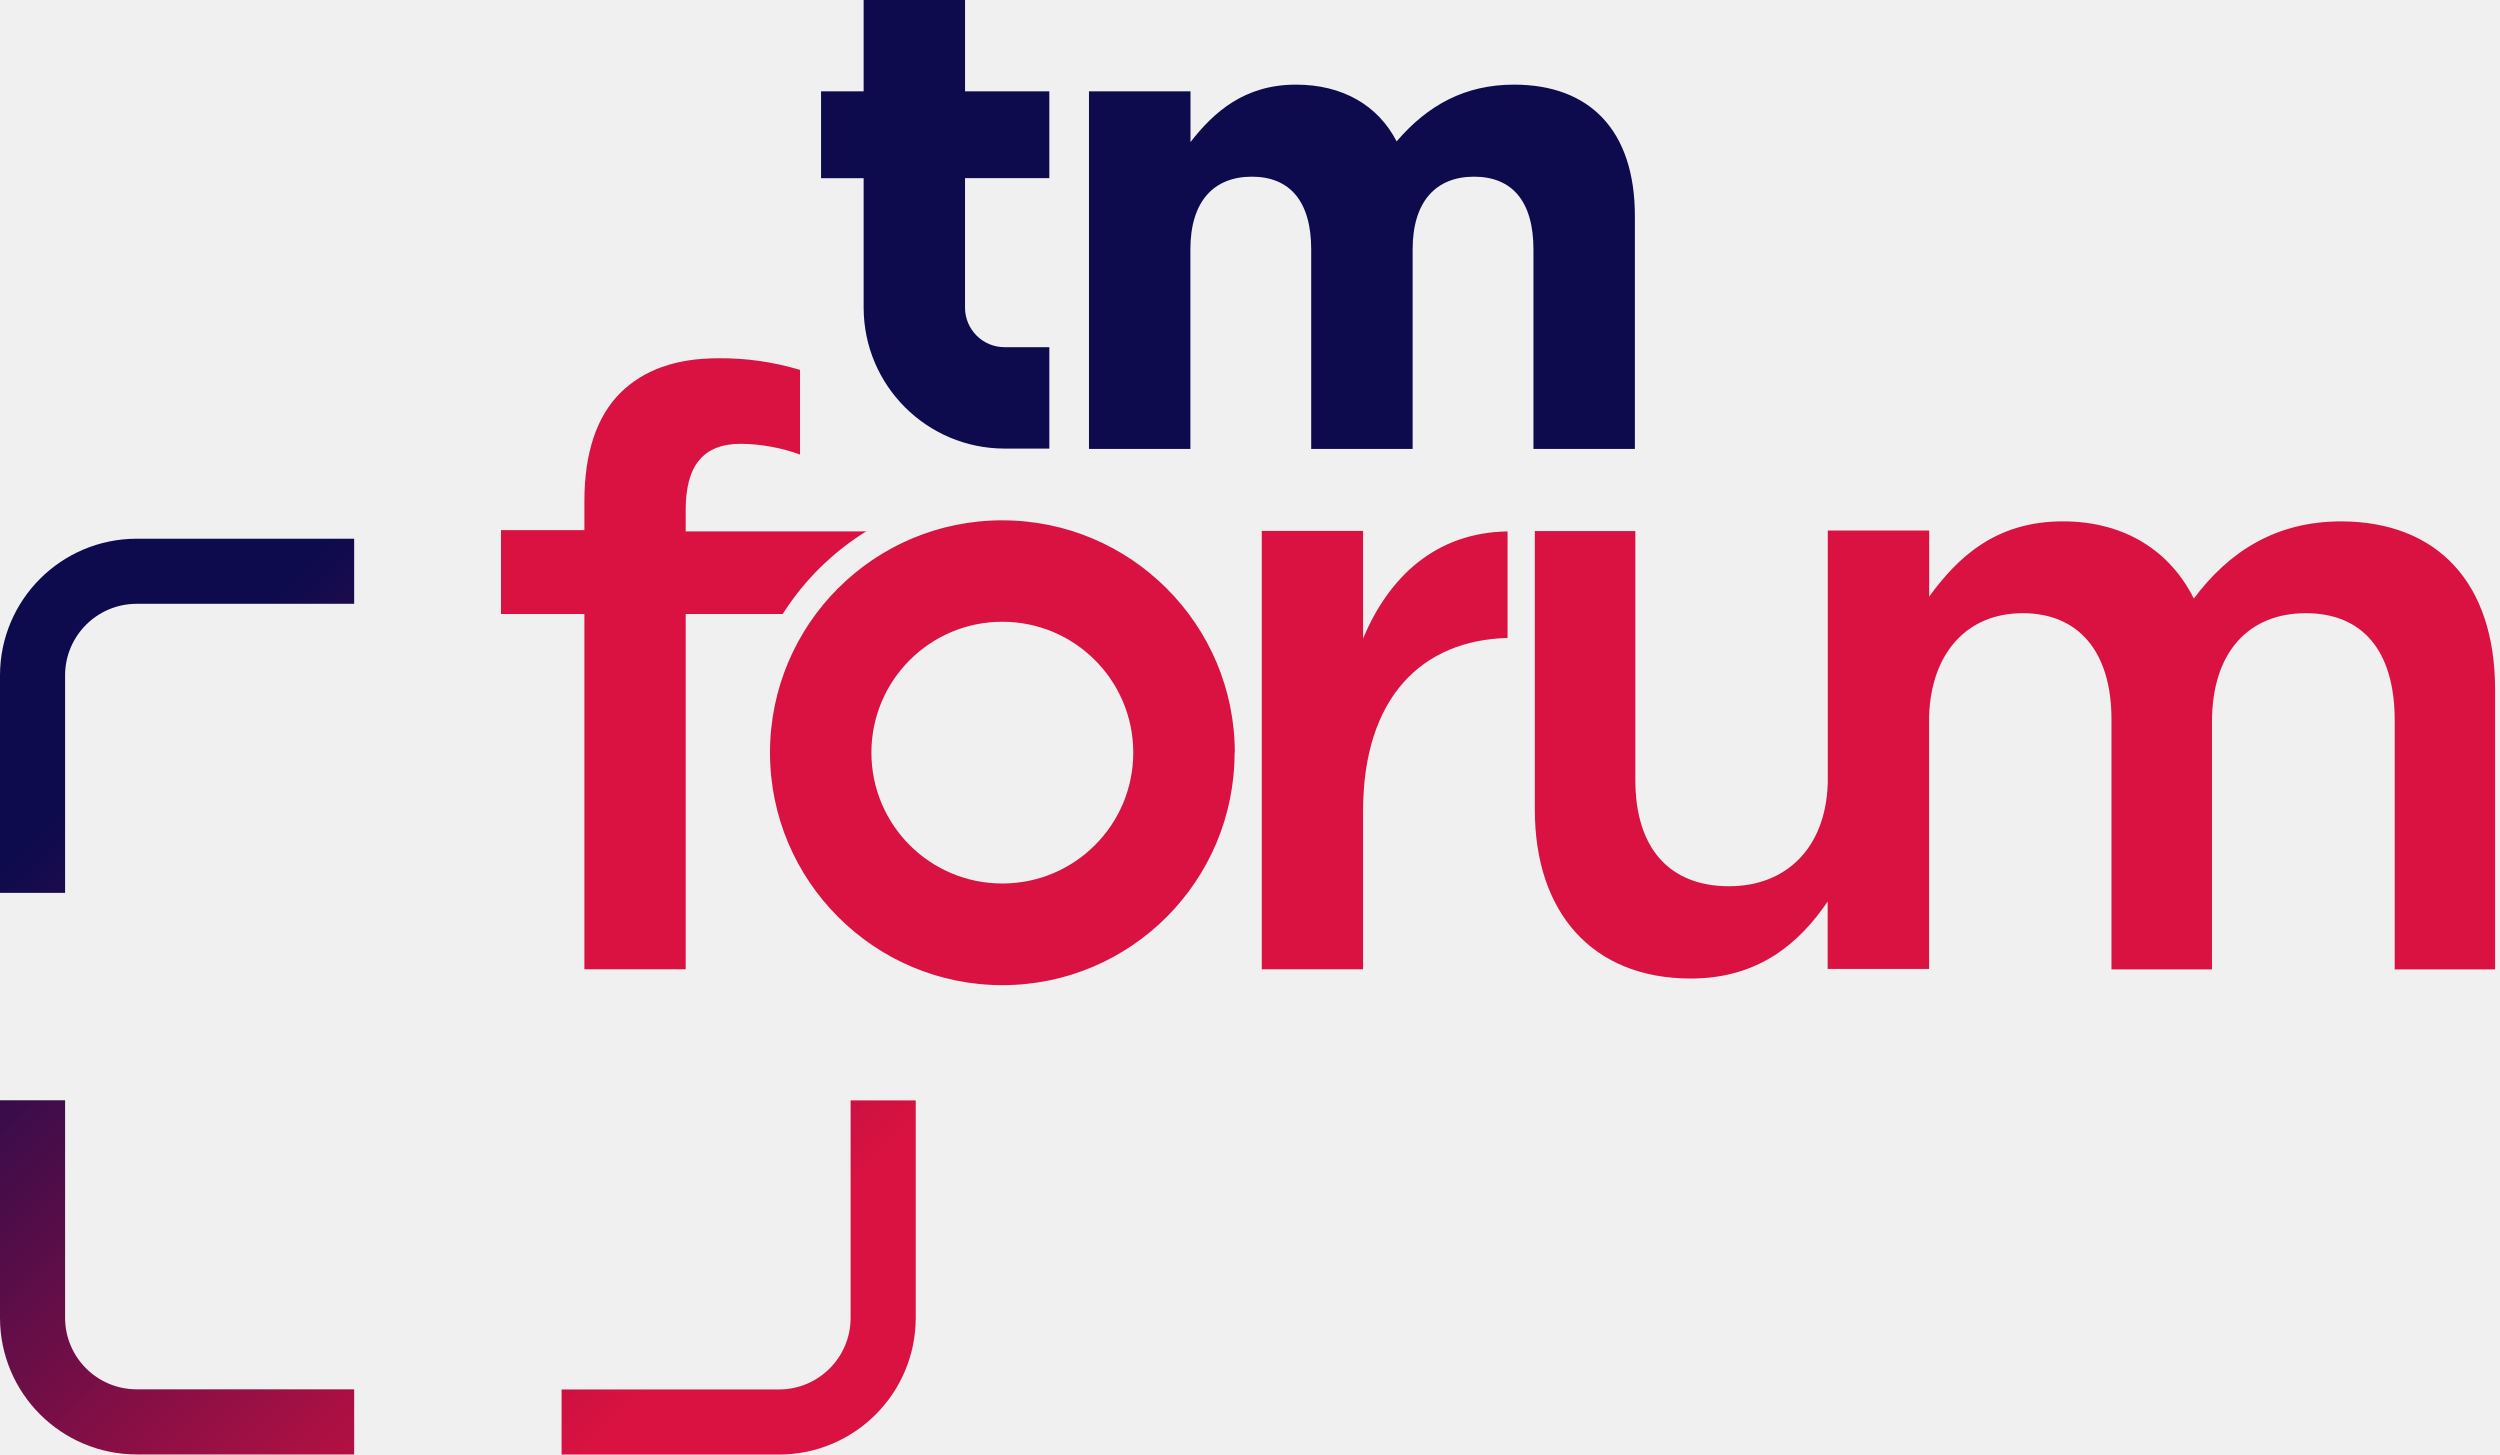
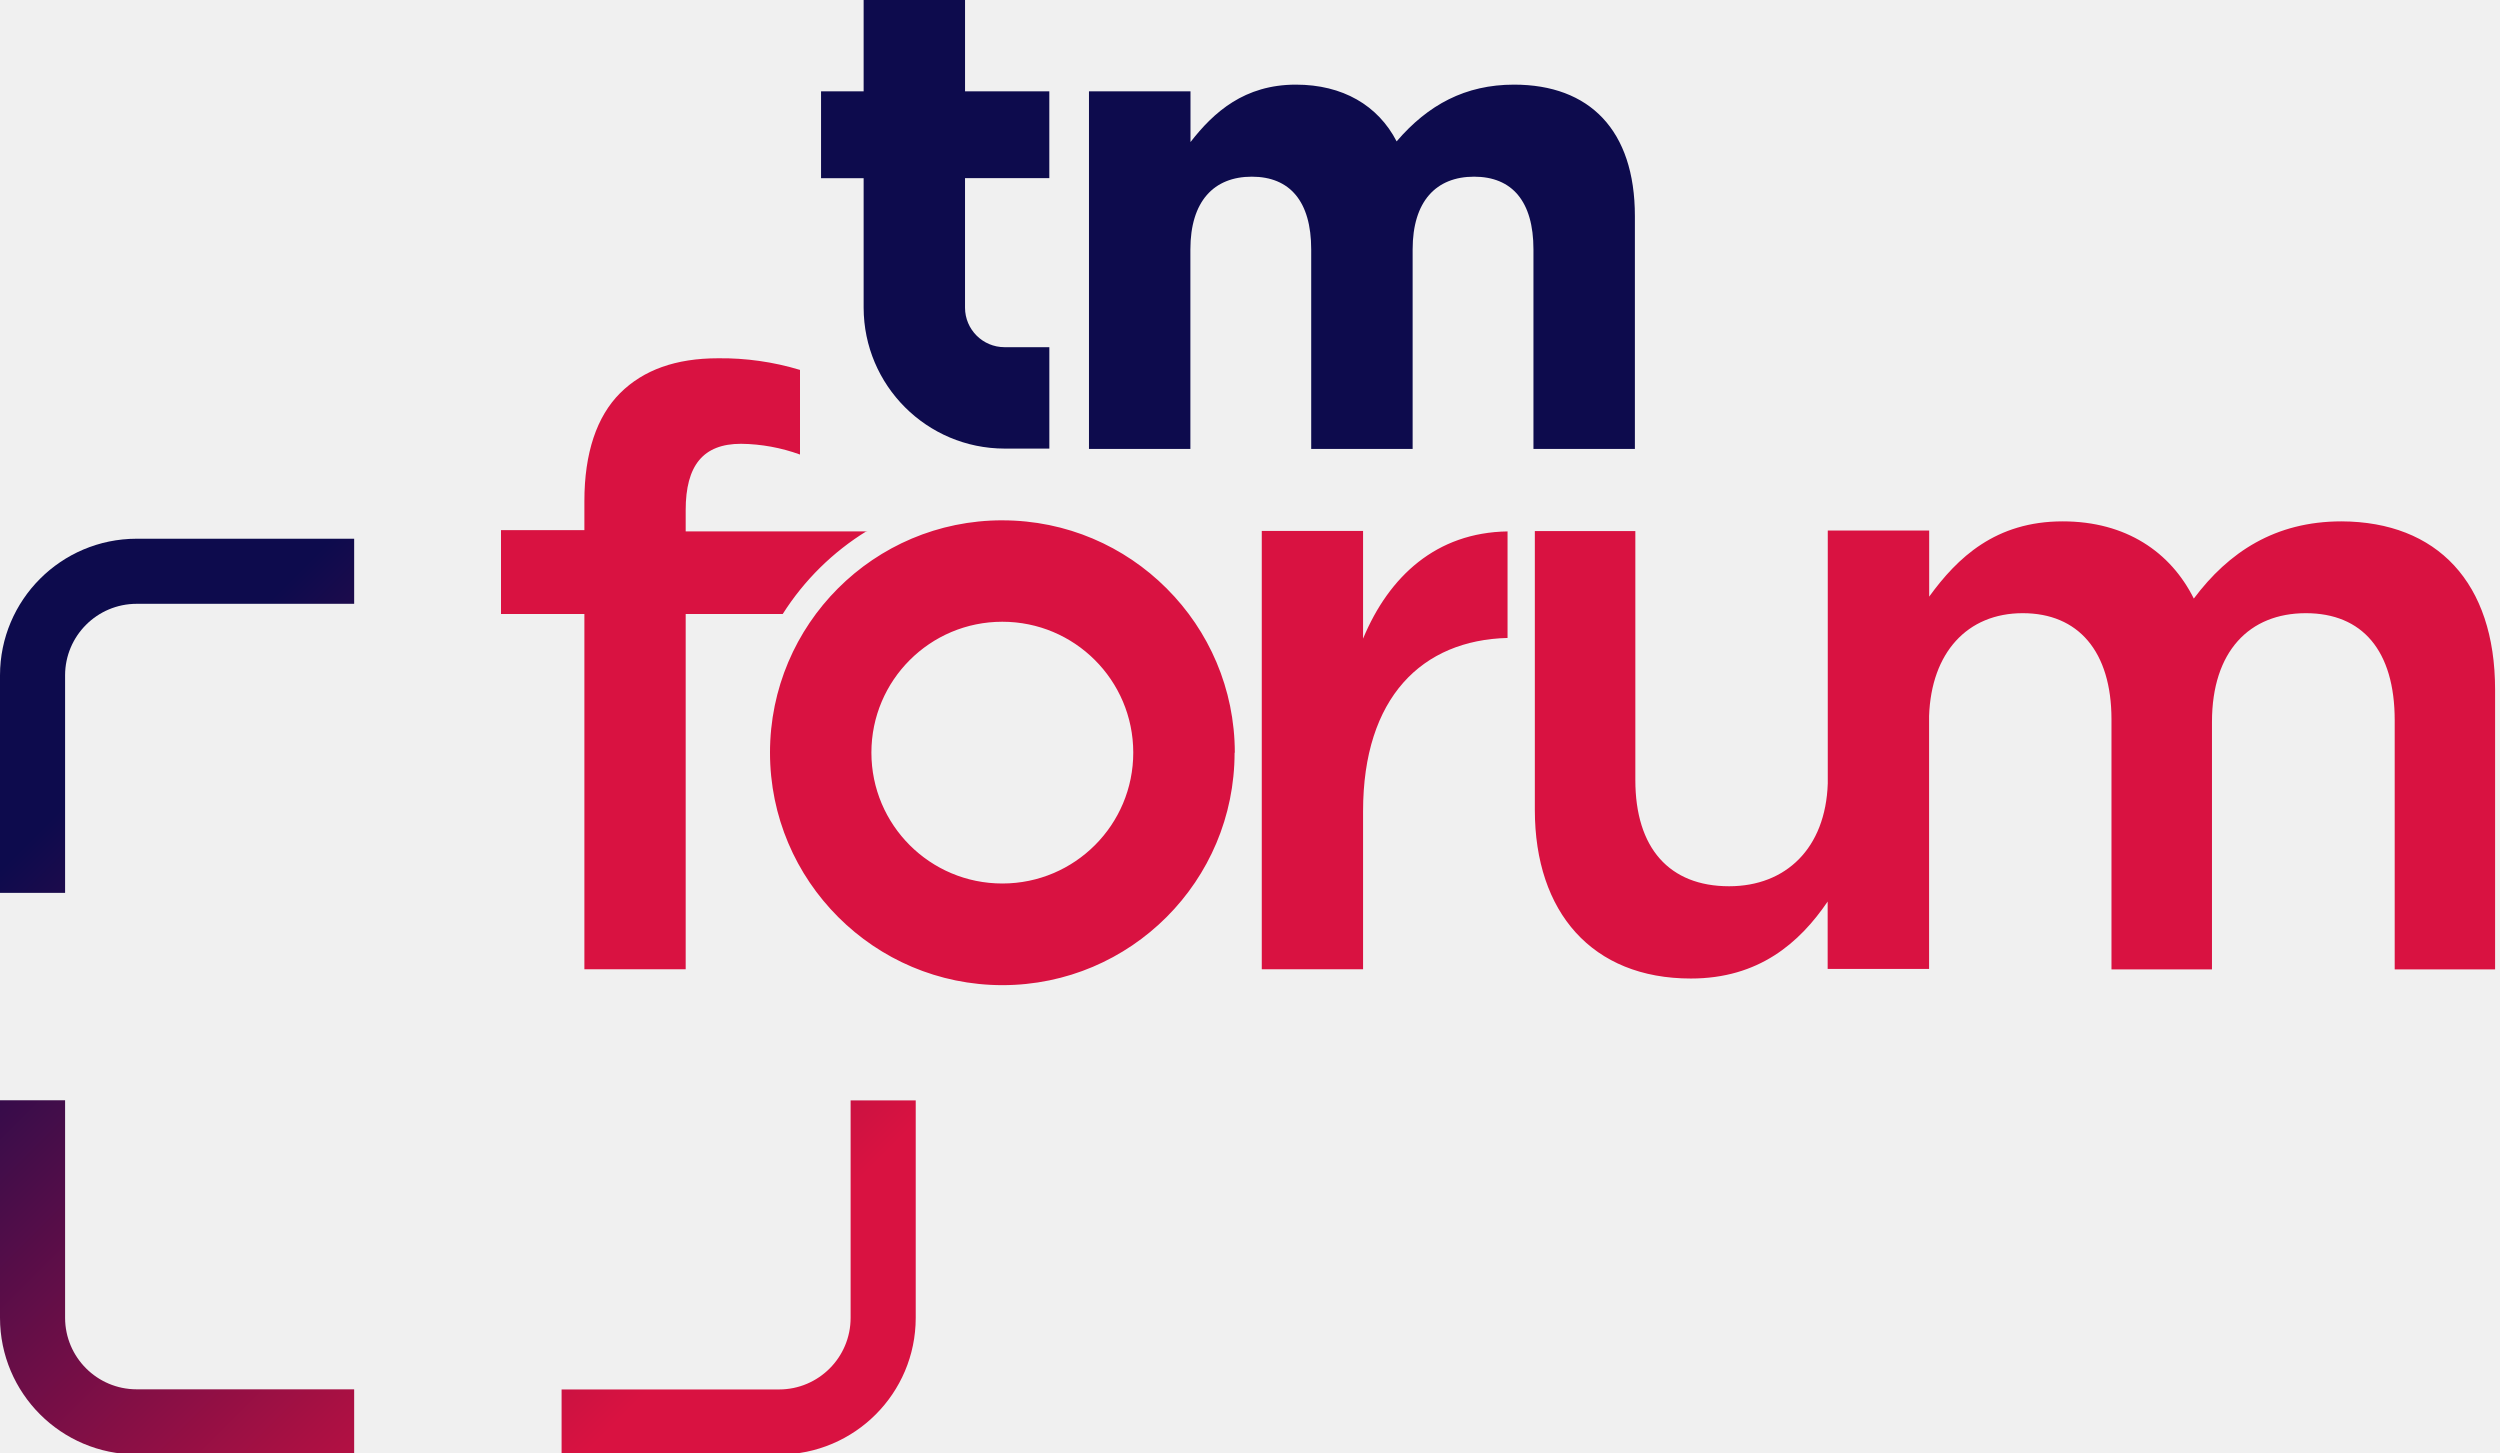
- <svg xmlns="http://www.w3.org/2000/svg" fill="none" viewBox="0 0 110 64">
+ <svg xmlns="http://www.w3.org/2000/svg" fill="none" viewBox="0.00 0.00 110.00 63.91">
  <g clip-path="url(#logo_svg__a)">
    <path fill="url(#logo_svg__b)" d="M2.864 39.286H0v-9.572a6.017 6.017 0 0 1 6.01-6.01h9.573v2.864H6.01a3.15 3.15 0 0 0-3.146 3.146v9.572ZM40.292 57.99v-9.573h-2.865v9.573a3.15 3.15 0 0 1-3.146 3.146H24.71V64h9.572a6.017 6.017 0 0 0 6.01-6.01Zm-24.71 3.14H6.01a3.15 3.15 0 0 1-3.146-3.145v-9.573H0v9.573a6.017 6.017 0 0 0 6.01 6.01h9.573v-2.864Z" />
    <path fill="#0D0B4D" d="M47.92 4.02h4.462v2.231c1.025-1.321 2.377-2.527 4.638-2.527 2.055 0 3.613.91 4.432 2.497 1.382-1.613 3.025-2.497 5.166-2.497 3.317 0 5.317 1.995 5.317 5.784v10.246h-4.463v-8.78c0-2.115-.94-3.2-2.613-3.2s-2.703 1.085-2.703 3.2v8.78h-4.463v-8.78c0-2.115-.94-3.2-2.613-3.2s-2.703 1.085-2.703 3.2v8.78h-4.462V4.02h.005Zm-1.75 3.82V4.02h-3.708V0H38v4.02h-1.874v3.82H38v5.698a6.21 6.21 0 0 0 6.201 6.2h1.97v-4.462H44.2a1.74 1.74 0 0 1-1.739-1.738V7.839h3.709Z" />
    <path fill="#D91241" d="M109.784 30.342v12.311h-4.417v-10.96c0-3.07-1.427-4.713-3.91-4.713-2.482 0-4.13 1.678-4.13 4.784v10.89h-4.422v-11c0-2.996-1.463-4.674-3.905-4.674-2.442 0-4.025 1.739-4.12 4.523v11.13h-4.463v-2.965c-1.241 1.825-3.035 3.387-6.02 3.387-4.347 0-6.864-2.92-6.864-7.417V23.367h4.422v10.955c0 2.995 1.497 4.673 4.125 4.673 2.493 0 4.247-1.663 4.342-4.523v-11.13h4.462v2.91c1.242-1.714 2.92-3.312 5.875-3.312 2.784 0 4.748 1.351 5.769 3.397 1.532-2.046 3.578-3.397 6.502-3.397 4.201.02 6.754 2.688 6.754 7.402Zm-43.452-6.96c-3.131.05-5.216 1.97-6.357 4.718v-4.738h-4.457v19.286h4.457v-6.955c0-5.015 2.603-7.527 6.357-7.623v-4.688Zm-28.176 0H30.17v-.935c0-1.97.769-2.92 2.437-2.92A7.86 7.86 0 0 1 35.2 20v-3.724a11.971 11.971 0 0 0-3.603-.512c-1.86 0-3.286.512-4.312 1.533-1.025 1.025-1.572 2.628-1.572 4.748v1.282h-3.669v3.688h3.669v15.633h4.457V27.015h4.271a11.533 11.533 0 0 1 3.704-3.653l.01.015v.005Zm16.176 9.744c0-5.649-4.578-10.221-10.221-10.221-5.649 0-10.222 4.577-10.222 10.22 0 5.644 4.578 10.222 10.222 10.222 5.643-.005 10.216-4.588 10.21-10.231h.01v.01ZM44.1 38.874a5.758 5.758 0 1 1 0-11.517 5.758 5.758 0 0 1 .01 11.517h-.01Zm0-15.98c-5.648 0-10.22 4.578-10.22 10.222 0 5.643 4.577 10.22 10.22 10.22 5.644 0 10.222-4.577 10.222-10.22 0-5.644-4.573-10.221-10.217-10.221H44.1Zm0 15.98a5.758 5.758 0 1 1 0-11.517 5.758 5.758 0 0 1 .01 11.517h-.005" />
  </g>
  <defs>
    <linearGradient id="logo_svg__b" x1="-3.533" x2="33.231" y1="30.764" y2="67.533" gradientUnits="userSpaceOnUse">
      <stop offset="0.15" stop-color="#0D0B4D" />
      <stop offset="0.26" stop-color="#2E0C4B" />
      <stop offset="0.67" stop-color="#A81043" />
      <stop offset="0.85" stop-color="#D91241" />
    </linearGradient>
    <clipPath id="logo_svg__a">
      <path fill="#fff" d="M0 0h109.784v64H0z" />
    </clipPath>
  </defs>
</svg>
